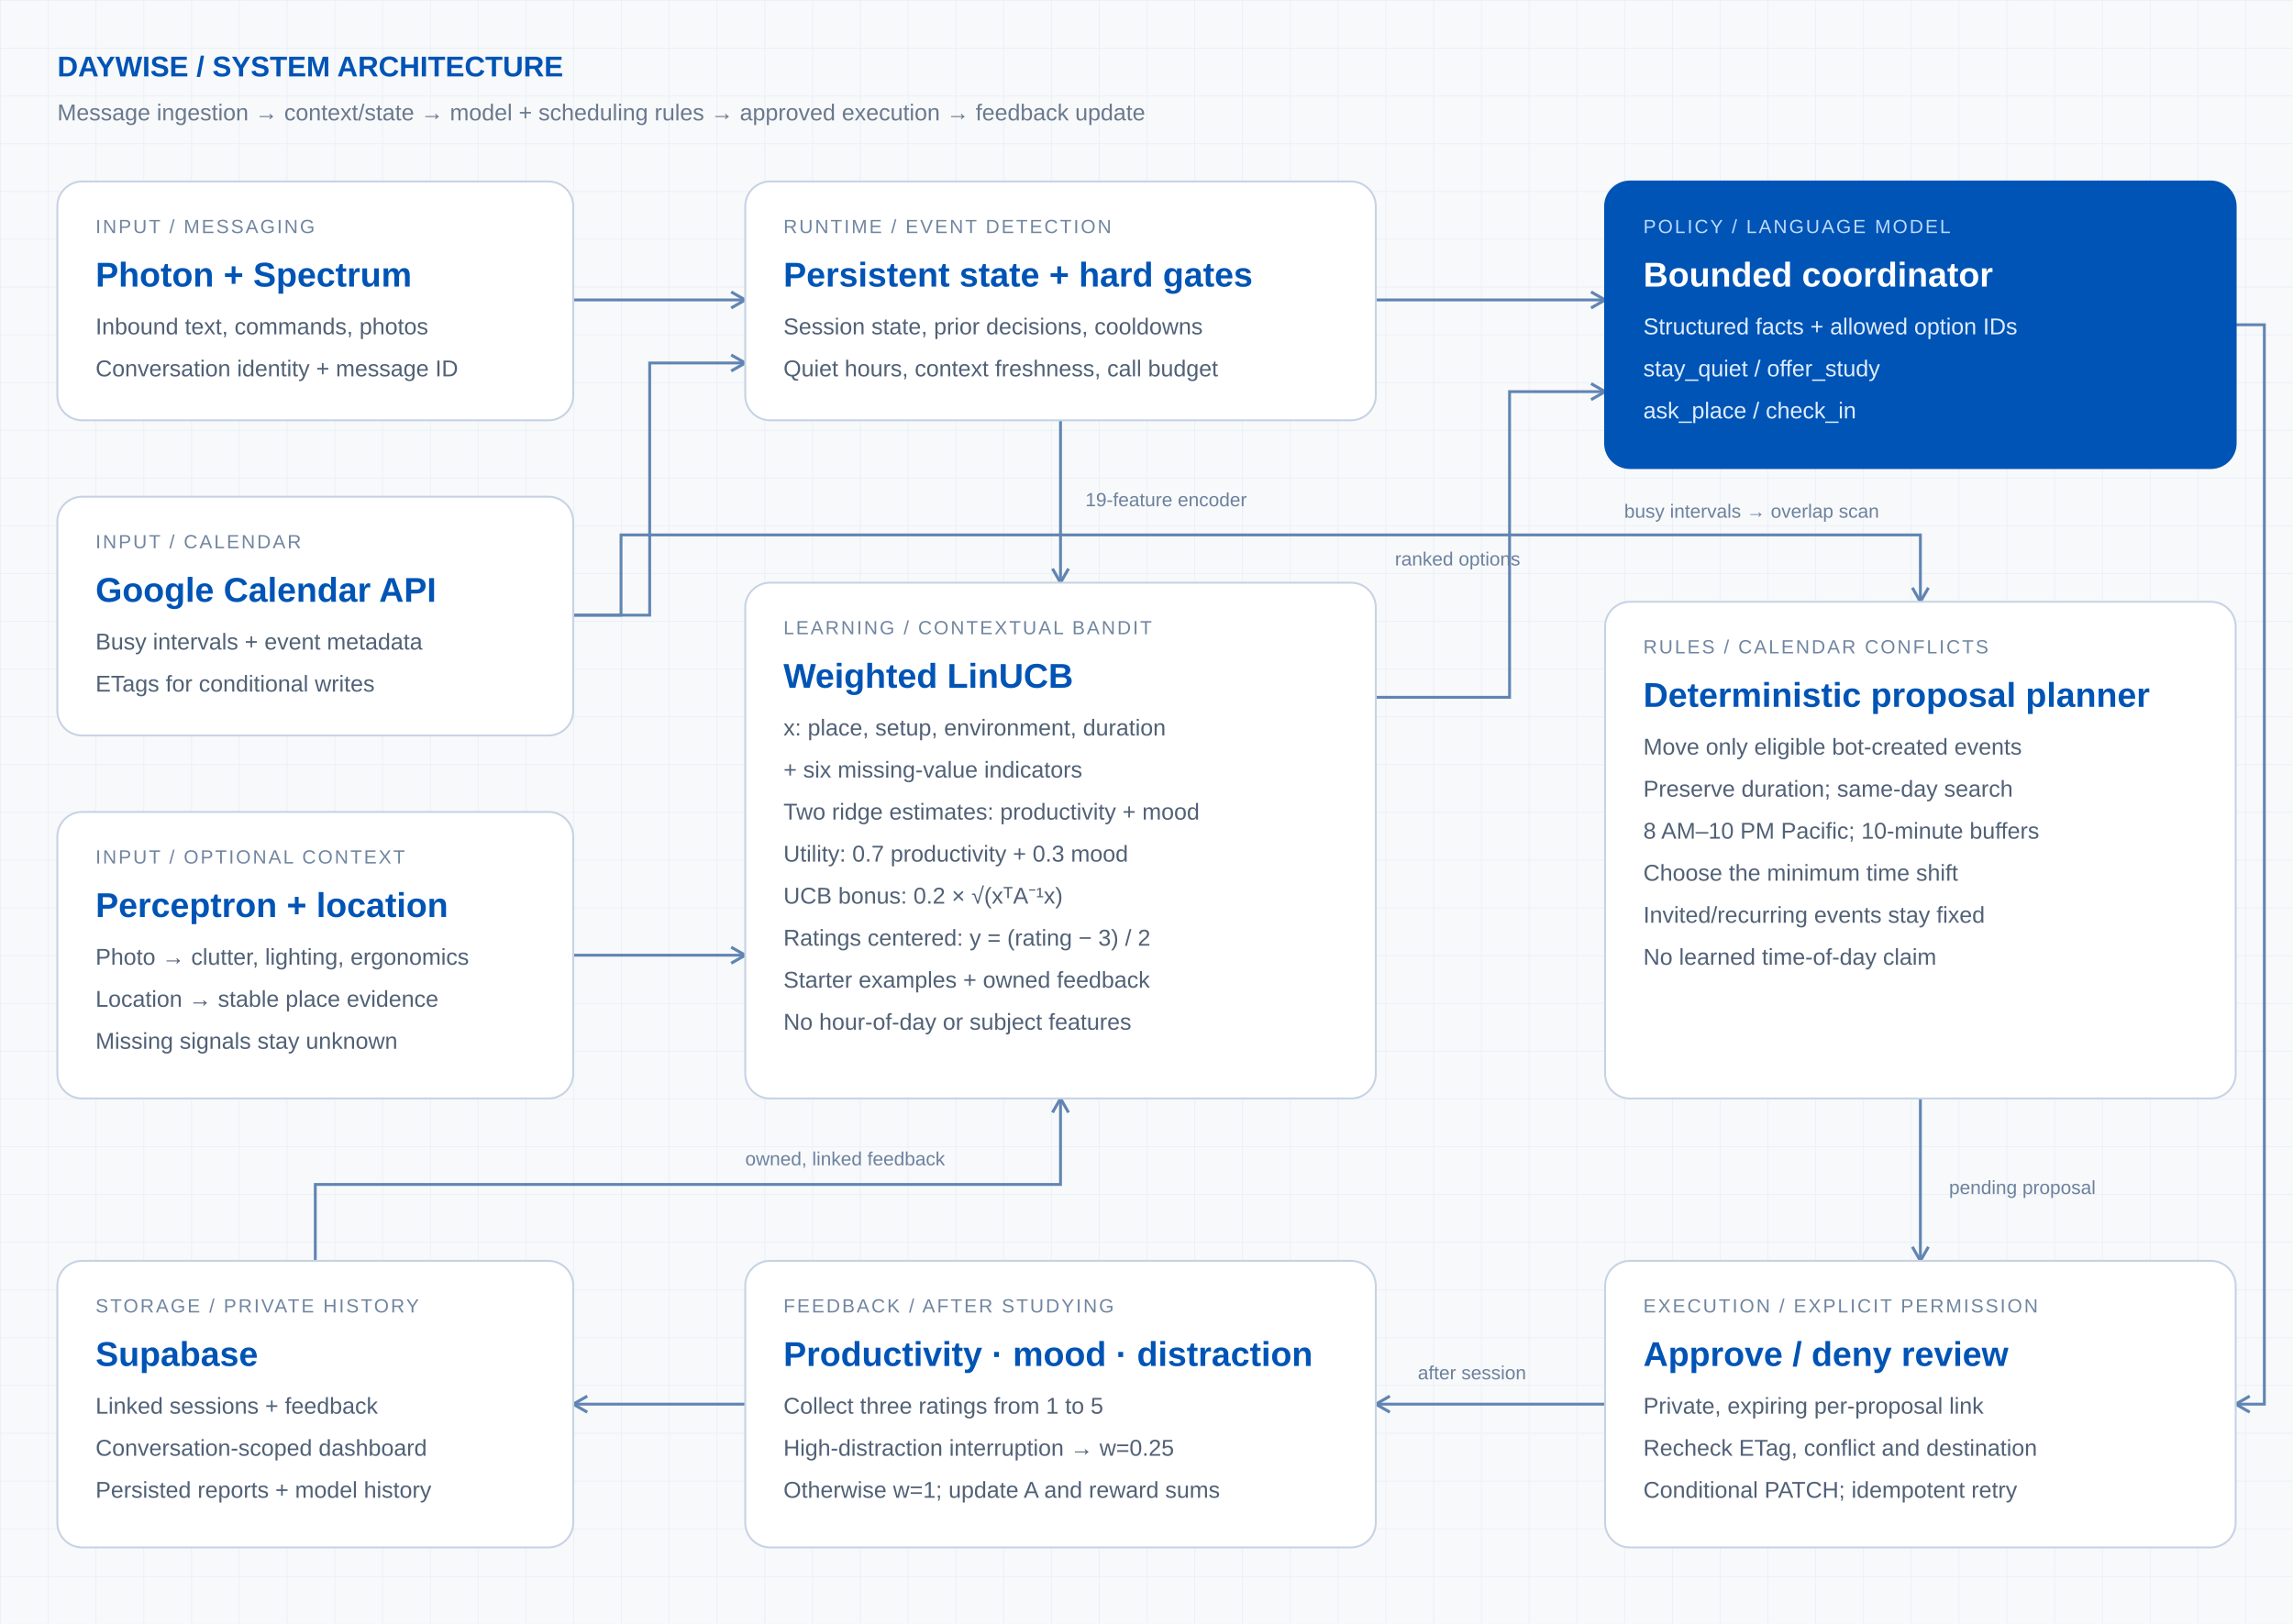
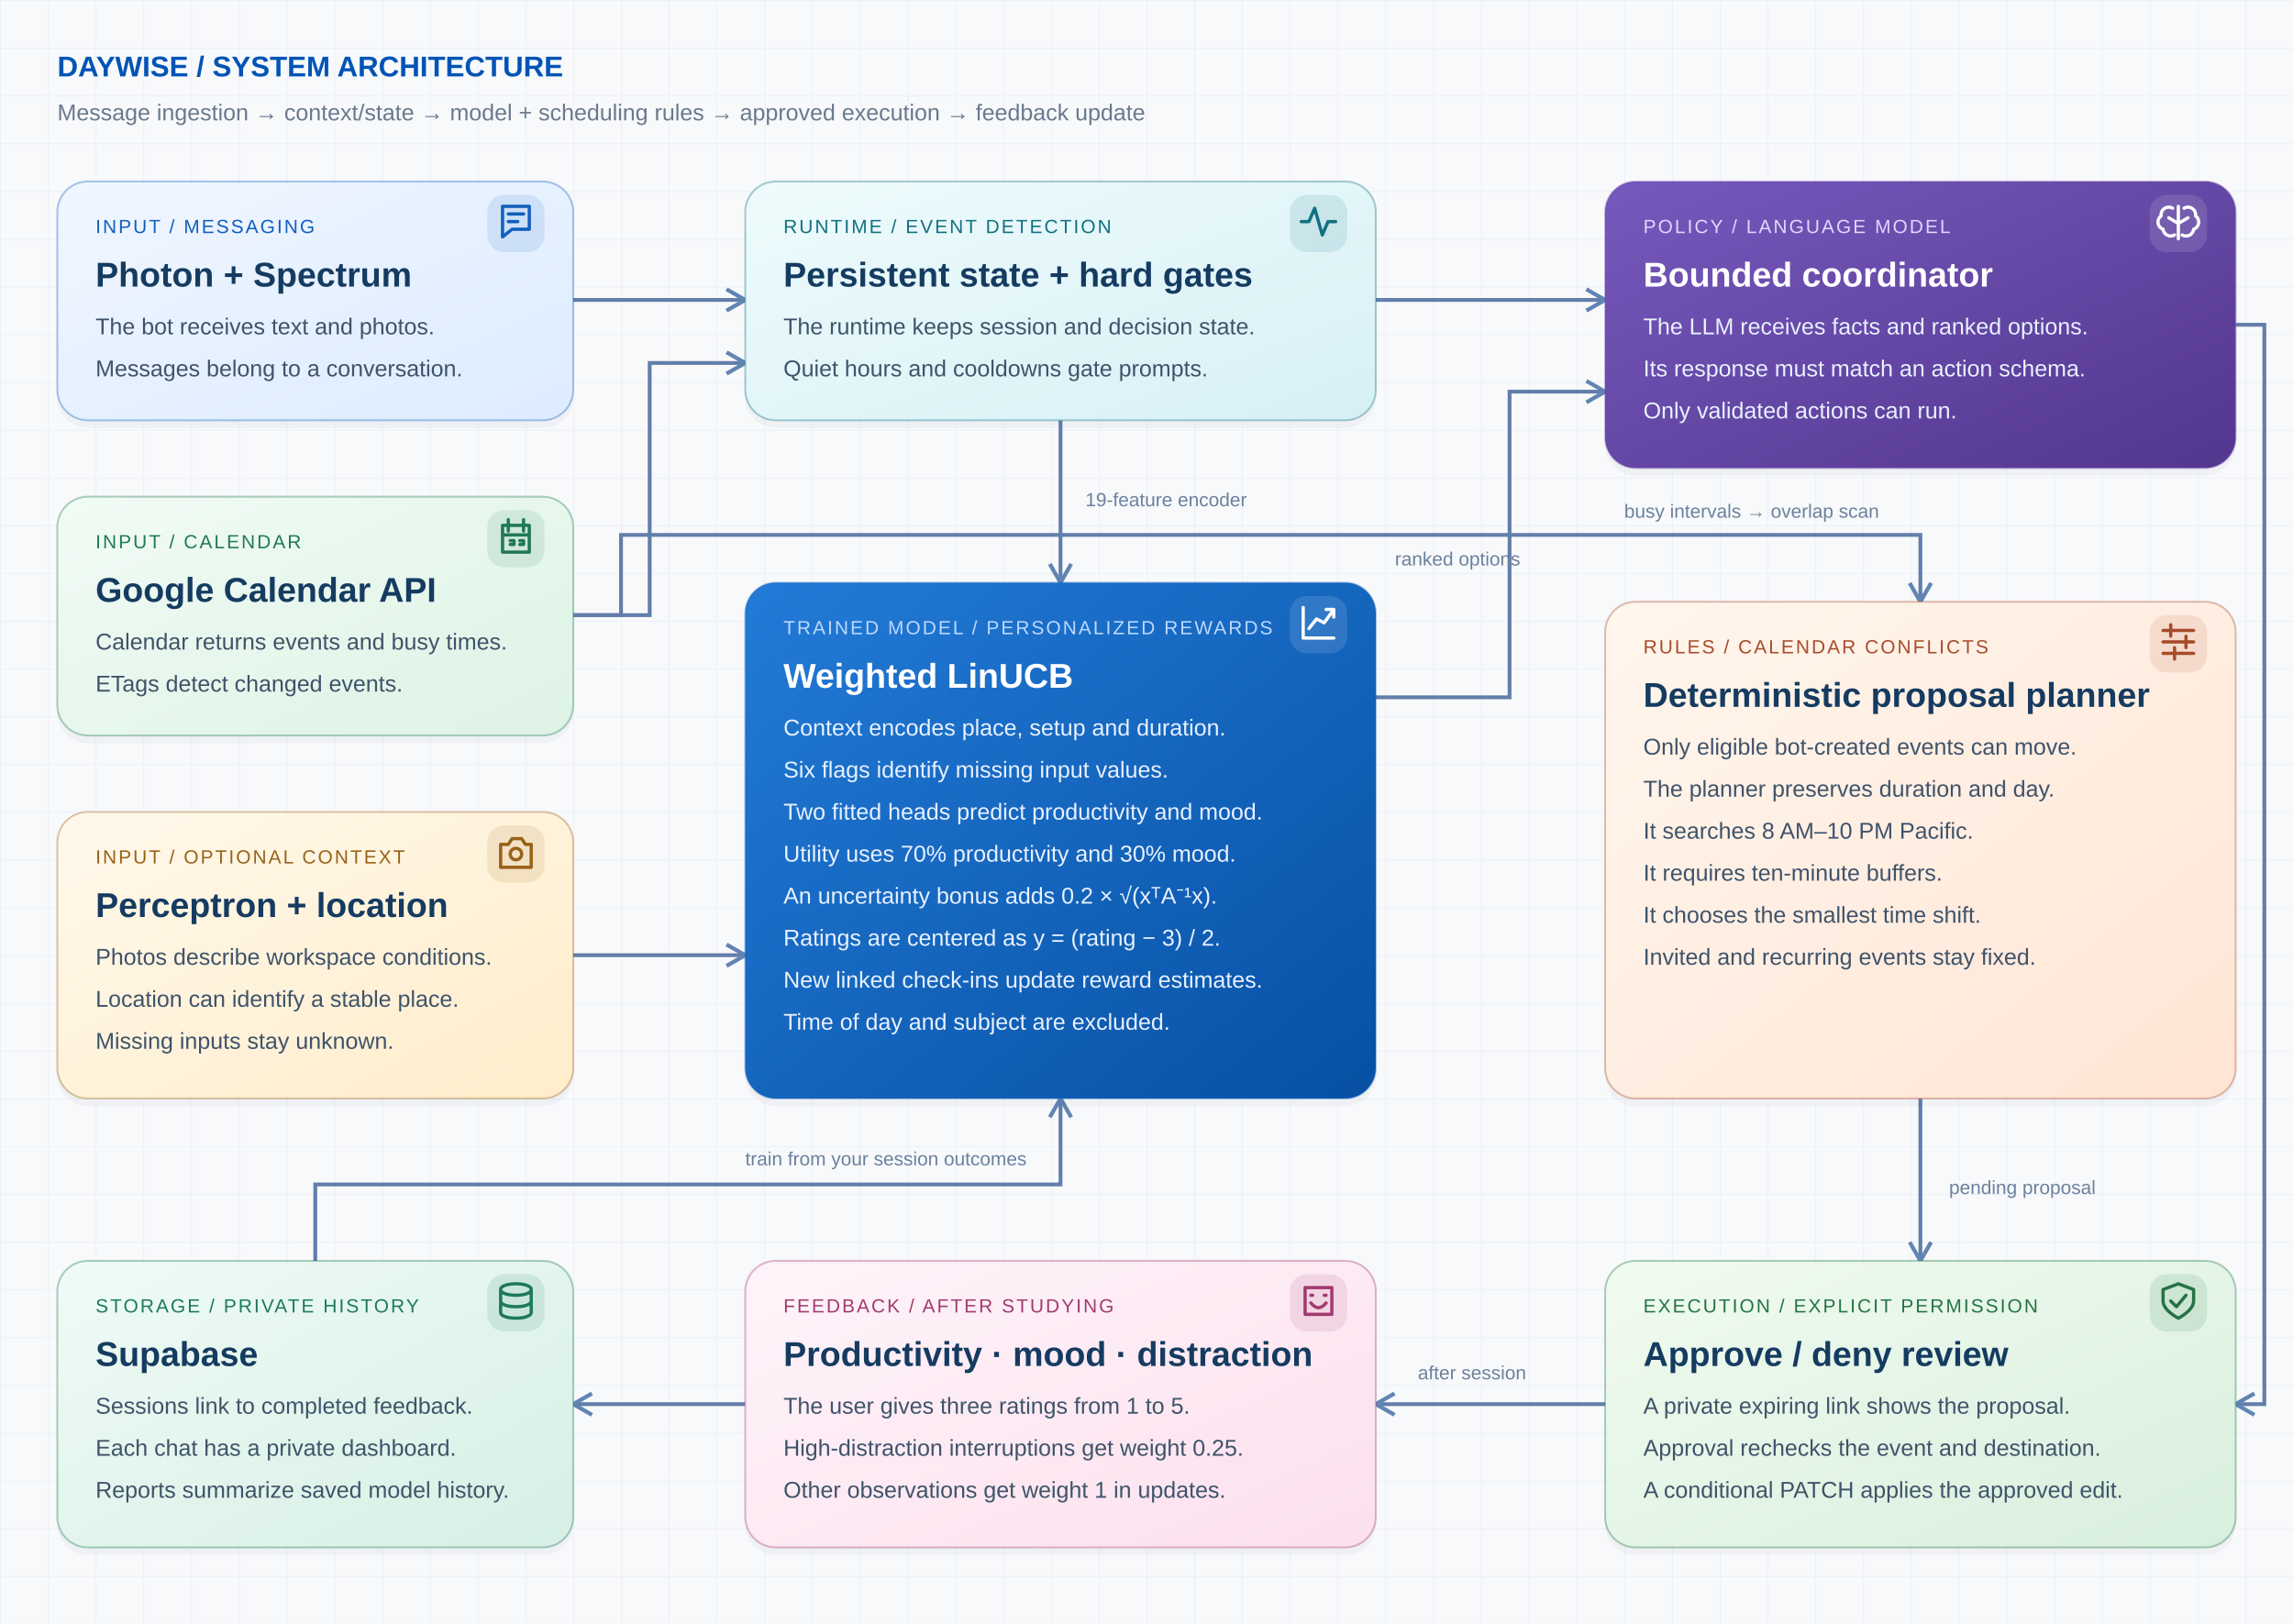
<svg xmlns="http://www.w3.org/2000/svg" viewBox="0 0 1200 850" width="1200" height="850" role="img" aria-labelledby="title desc">
  <defs>
    <pattern id="grid" width="25" height="25" patternUnits="userSpaceOnUse">
      <path d="M25 0H0V25" fill="none" stroke="#0054b5" stroke-opacity=".05" />
    </pattern>
    <marker id="arrow" viewBox="0 0 10 10" refX="8" refY="5" markerWidth="7" markerHeight="7" orient="auto">
      <path d="M1 1L8 5L1 9" fill="none" stroke="#6185b2" stroke-width="1.5" />
    </marker>
+     <linearGradient id="card-blue" x1="0" y1="0" x2="1" y2="1">
+       <stop stop-color="#f0f6ff" />
+       <stop offset="1" stop-color="#dcecff" />
+     </linearGradient>
+     <linearGradient id="card-green" x1="0" y1="0" x2="1" y2="1">
+       <stop stop-color="#f1fbf5" />
+       <stop offset="1" stop-color="#ddf3e5" />
+     </linearGradient>
+     <linearGradient id="card-amber" x1="0" y1="0" x2="1" y2="1">
+       <stop stop-color="#fff8eb" />
+       <stop offset="1" stop-color="#ffedcb" />
+     </linearGradient>
+     <linearGradient id="card-cyan" x1="0" y1="0" x2="1" y2="1">
+       <stop stop-color="#eefbfc" />
+       <stop offset="1" stop-color="#d7f0f5" />
+     </linearGradient>
+     <linearGradient id="card-purple" x1="0" y1="0" x2="1" y2="1">
+       <stop stop-color="#7759bd" />
+       <stop offset="1" stop-color="#53368e" />
+     </linearGradient>
+     <linearGradient id="card-model" x1="0" y1="0" x2="1" y2="1">
+       <stop stop-color="#237bd7" />
+       <stop offset="1" stop-color="#0750a4" />
+     </linearGradient>
+     <linearGradient id="card-coral" x1="0" y1="0" x2="1" y2="1">
+       <stop stop-color="#fff6ed" />
+       <stop offset="1" stop-color="#ffe5d5" />
+     </linearGradient>
+     <linearGradient id="card-mint" x1="0" y1="0" x2="1" y2="1">
+       <stop stop-color="#f0fbef" />
+       <stop offset="1" stop-color="#d8efde" />
+     </linearGradient>
+     <linearGradient id="card-pink" x1="0" y1="0" x2="1" y2="1">
+       <stop stop-color="#fff4fa" />
+       <stop offset="1" stop-color="#fbe0ed" />
+     </linearGradient>
+     <linearGradient id="card-storage" x1="0" y1="0" x2="1" y2="1">
+       <stop stop-color="#effbf6" />
+       <stop offset="1" stop-color="#d6efe4" />
+     </linearGradient>
  </defs>
  <rect width="1200" height="850" fill="#f8f9fb" />
  <rect width="1200" height="850" fill="url(#grid)" />
  <g font-family="Arial,sans-serif">
    <text x="30" y="40" fill="#0054b5" font-size="15" font-weight="700">DAYWISE / SYSTEM ARCHITECTURE</text>
    <text x="30" y="63" fill="#69798d" font-size="12">Message ingestion → context/state → model + scheduling rules → approved execution → feedback update</text>
-     <path d="M300 157H390" fill="none" stroke="#6185b2" stroke-width="1.5" marker-end="url(#arrow)" />
-     <path d="M300 322H340V190H390" fill="none" stroke="#6185b2" stroke-width="1.5" marker-end="url(#arrow)" />
-     <path d="M300 500H390" fill="none" stroke="#6185b2" stroke-width="1.5" marker-end="url(#arrow)" />
-     <path d="M555 220V305" fill="none" stroke="#6185b2" stroke-width="1.5" marker-end="url(#arrow)" />
+     <path d="M300 157H390" fill="none" stroke="#627eaa" stroke-width="2" marker-end="url(#arrow)" />
+     <path d="M300 322H340V190H390" fill="none" stroke="#627eaa" stroke-width="2" marker-end="url(#arrow)" />
+     <path d="M300 500H390" fill="none" stroke="#627eaa" stroke-width="2" marker-end="url(#arrow)" />
+     <path d="M555 220V305" fill="none" stroke="#627eaa" stroke-width="2" marker-end="url(#arrow)" />
    <text x="568" y="265" fill="#6b819d" font-size="10">19-feature encoder</text>
-     <path d="M720 157H840" fill="none" stroke="#6185b2" stroke-width="1.5" marker-end="url(#arrow)" />
-     <path d="M720 365H790V205H840" fill="none" stroke="#6185b2" stroke-width="1.5" marker-end="url(#arrow)" />
+     <path d="M720 157H840" fill="none" stroke="#627eaa" stroke-width="2" marker-end="url(#arrow)" />
+     <path d="M720 365H790V205H840" fill="none" stroke="#627eaa" stroke-width="2" marker-end="url(#arrow)" />
    <text x="730" y="296" fill="#6b819d" font-size="10">ranked options</text>
-     <path d="M300 322H325V280H1005V315" fill="none" stroke="#6185b2" stroke-width="1.5" marker-end="url(#arrow)" />
+     <path d="M300 322H325V280H1005V315" fill="none" stroke="#627eaa" stroke-width="2" marker-end="url(#arrow)" />
    <text x="850" y="271" fill="#6b819d" font-size="10">busy intervals → overlap scan</text>
-     <path d="M1005 575V660" fill="none" stroke="#6185b2" stroke-width="1.5" marker-end="url(#arrow)" />
+     <path d="M1005 575V660" fill="none" stroke="#627eaa" stroke-width="2" marker-end="url(#arrow)" />
    <text x="1020" y="625" fill="#6b819d" font-size="10">pending proposal</text>
-     <path d="M1170 170H1185V735H1170" fill="none" stroke="#6185b2" stroke-width="1.5" marker-end="url(#arrow)" />
-     <path d="M840 735H720" fill="none" stroke="#6185b2" stroke-width="1.5" marker-end="url(#arrow)" />
+     <path d="M1170 170H1185V735H1170" fill="none" stroke="#627eaa" stroke-width="2" marker-end="url(#arrow)" />
+     <path d="M840 735H720" fill="none" stroke="#627eaa" stroke-width="2" marker-end="url(#arrow)" />
    <text x="742" y="722" fill="#6b819d" font-size="10">after session</text>
-     <path d="M390 735H300" fill="none" stroke="#6185b2" stroke-width="1.5" marker-end="url(#arrow)" />
-     <path d="M165 660V620H555V575" fill="none" stroke="#6185b2" stroke-width="1.5" marker-end="url(#arrow)" />
-     <text x="390" y="610" fill="#6b819d" font-size="10">owned, linked feedback</text>
-     <rect x="30" y="95" width="270" height="125" rx="13" fill="#ffffff" stroke="#c5d3e4" />
-     <text x="50" y="122" fill="#7085a0" font-size="10" letter-spacing="1">INPUT / MESSAGING</text>
-     <text x="50" y="150" fill="#0054b5" font-size="18" font-weight="700">Photon + Spectrum</text>
-     <text x="50" y="175" fill="#516176" font-size="12">Inbound text, commands, photos</text>
-     <text x="50" y="197" fill="#516176" font-size="12">Conversation identity + message ID</text>
-     <rect x="30" y="260" width="270" height="125" rx="13" fill="#ffffff" stroke="#c5d3e4" />
-     <text x="50" y="287" fill="#7085a0" font-size="10" letter-spacing="1">INPUT / CALENDAR</text>
-     <text x="50" y="315" fill="#0054b5" font-size="18" font-weight="700">Google Calendar API</text>
-     <text x="50" y="340" fill="#516176" font-size="12">Busy intervals + event metadata</text>
-     <text x="50" y="362" fill="#516176" font-size="12">ETags for conditional writes</text>
-     <rect x="30" y="425" width="270" height="150" rx="13" fill="#ffffff" stroke="#c5d3e4" />
-     <text x="50" y="452" fill="#7085a0" font-size="10" letter-spacing="1">INPUT / OPTIONAL CONTEXT</text>
-     <text x="50" y="480" fill="#0054b5" font-size="18" font-weight="700">Perceptron + location</text>
-     <text x="50" y="505" fill="#516176" font-size="12">Photo → clutter, lighting, ergonomics</text>
-     <text x="50" y="527" fill="#516176" font-size="12">Location → stable place evidence</text>
-     <text x="50" y="549" fill="#516176" font-size="12">Missing signals stay unknown</text>
-     <rect x="390" y="95" width="330" height="125" rx="13" fill="#ffffff" stroke="#c5d3e4" />
-     <text x="410" y="122" fill="#7085a0" font-size="10" letter-spacing="1">RUNTIME / EVENT DETECTION</text>
-     <text x="410" y="150" fill="#0054b5" font-size="18" font-weight="700">Persistent state + hard gates</text>
-     <text x="410" y="175" fill="#516176" font-size="12">Session state, prior decisions, cooldowns</text>
-     <text x="410" y="197" fill="#516176" font-size="12">Quiet hours, context freshness, call budget</text>
-     <rect x="840" y="95" width="330" height="150" rx="13" fill="#0054b5" stroke="#0054b5" />
-     <text x="860" y="122" fill="#bcd9ff" font-size="10" letter-spacing="1">POLICY / LANGUAGE MODEL</text>
+     <path d="M390 735H300" fill="none" stroke="#627eaa" stroke-width="2" marker-end="url(#arrow)" />
+     <path d="M165 660V620H555V575" fill="none" stroke="#627eaa" stroke-width="2" marker-end="url(#arrow)" />
+     <text x="390" y="610" fill="#6b819d" font-size="10">train from your session outcomes</text>
+     <rect x="30" y="99" width="270" height="125" rx="16" fill="#123e6b" opacity=".04" />
+     <rect x="30" y="95" width="270" height="125" rx="16" fill="url(#card-blue)" stroke="#125fbc" stroke-opacity=".35" />
+     <text x="50" y="122" fill="#125fbc" font-size="10" letter-spacing="1">INPUT / MESSAGING</text>
+     <text x="50" y="150" fill="#153b61" font-size="18" font-weight="700">Photon + Spectrum</text>
+     <g transform="translate(258,104)">
+       <rect x="-3" y="-2" width="30" height="30" rx="9" fill="#125fbc" opacity=".12" />
+       <path d="M5 4h14v12H10l-5 4V4 M8 8h8 M8 12h5" fill="none" stroke="#125fbc" stroke-width="1.7" stroke-linecap="round" stroke-linejoin="round" />
+     </g>
+     <text x="50" y="175" fill="#3f536a" font-size="12">The bot receives text and photos.</text>
+     <text x="50" y="197" fill="#3f536a" font-size="12">Messages belong to a conversation.</text>
+     <rect x="30" y="264" width="270" height="125" rx="16" fill="#123e6b" opacity=".04" />
+     <rect x="30" y="260" width="270" height="125" rx="16" fill="url(#card-green)" stroke="#207858" stroke-opacity=".35" />
+     <text x="50" y="287" fill="#207858" font-size="10" letter-spacing="1">INPUT / CALENDAR</text>
+     <text x="50" y="315" fill="#153b61" font-size="18" font-weight="700">Google Calendar API</text>
+     <g transform="translate(258,269)">
+       <rect x="-3" y="-2" width="30" height="30" rx="9" fill="#207858" opacity=".12" />
+       <path d="M5 6h14v14H5z M8 3v6 M16 3v6 M5 11h14 M9 14h2v2H9 M14 14h2v2h-2" fill="none" stroke="#207858" stroke-width="1.7" stroke-linecap="round" stroke-linejoin="round" />
+     </g>
+     <text x="50" y="340" fill="#3f536a" font-size="12">Calendar returns events and busy times.</text>
+     <text x="50" y="362" fill="#3f536a" font-size="12">ETags detect changed events.</text>
+     <rect x="30" y="429" width="270" height="150" rx="16" fill="#123e6b" opacity=".04" />
+     <rect x="30" y="425" width="270" height="150" rx="16" fill="url(#card-amber)" stroke="#986119" stroke-opacity=".35" />
+     <text x="50" y="452" fill="#986119" font-size="10" letter-spacing="1">INPUT / OPTIONAL CONTEXT</text>
+     <text x="50" y="480" fill="#153b61" font-size="18" font-weight="700">Perceptron + location</text>
+     <g transform="translate(258,434)">
+       <rect x="-3" y="-2" width="30" height="30" rx="9" fill="#986119" opacity=".12" />
+       <path d="M4 8h4l2-3h5l2 3h3v12H4z M15 13a3 3 0 1 0 0 .1" fill="none" stroke="#986119" stroke-width="1.7" stroke-linecap="round" stroke-linejoin="round" />
+     </g>
+     <text x="50" y="505" fill="#3f536a" font-size="12">Photos describe workspace conditions.</text>
+     <text x="50" y="527" fill="#3f536a" font-size="12">Location can identify a stable place.</text>
+     <text x="50" y="549" fill="#3f536a" font-size="12">Missing inputs stay unknown.</text>
+     <rect x="390" y="99" width="330" height="125" rx="16" fill="#123e6b" opacity=".04" />
+     <rect x="390" y="95" width="330" height="125" rx="16" fill="url(#card-cyan)" stroke="#117080" stroke-opacity=".35" />
+     <text x="410" y="122" fill="#117080" font-size="10" letter-spacing="1">RUNTIME / EVENT DETECTION</text>
+     <text x="410" y="150" fill="#153b61" font-size="18" font-weight="700">Persistent state + hard gates</text>
+     <g transform="translate(678,104)">
+       <rect x="-3" y="-2" width="30" height="30" rx="9" fill="#117080" opacity=".12" />
+       <path d="M3 12h4l3-7 4 14 3-7h4" fill="none" stroke="#117080" stroke-width="1.7" stroke-linecap="round" stroke-linejoin="round" />
+     </g>
+     <text x="410" y="175" fill="#3f536a" font-size="12">The runtime keeps session and decision state.</text>
+     <text x="410" y="197" fill="#3f536a" font-size="12">Quiet hours and cooldowns gate prompts.</text>
+     <rect x="840" y="99" width="330" height="150" rx="16" fill="#123e6b" opacity=".04" />
+     <rect x="840" y="95" width="330" height="150" rx="16" fill="url(#card-purple)" stroke="#6446a5" stroke-opacity=".35" />
+     <text x="860" y="122" fill="#dfd7ff" font-size="10" letter-spacing="1">POLICY / LANGUAGE MODEL</text>
    <text x="860" y="150" fill="#ffffff" font-size="18" font-weight="700">Bounded coordinator</text>
-     <text x="860" y="175" fill="#dfedff" font-size="12">Structured facts + allowed option IDs</text>
-     <text x="860" y="197" fill="#dfedff" font-size="12">stay_quiet / offer_study</text>
-     <text x="860" y="219" fill="#dfedff" font-size="12">ask_place / check_in</text>
-     <rect x="390" y="305" width="330" height="270" rx="13" fill="#ffffff" stroke="#c5d3e4" />
-     <text x="410" y="332" fill="#7085a0" font-size="10" letter-spacing="1">LEARNING / CONTEXTUAL BANDIT</text>
-     <text x="410" y="360" fill="#0054b5" font-size="18" font-weight="700">Weighted LinUCB</text>
-     <text x="410" y="385" fill="#516176" font-size="12">x: place, setup, environment, duration</text>
-     <text x="410" y="407" fill="#516176" font-size="12">+ six missing-value indicators</text>
-     <text x="410" y="429" fill="#516176" font-size="12">Two ridge estimates: productivity + mood</text>
-     <text x="410" y="451" fill="#516176" font-size="12">Utility: 0.7 productivity + 0.3 mood</text>
-     <text x="410" y="473" fill="#516176" font-size="12">UCB bonus: 0.2 × √(xᵀA⁻¹x)</text>
-     <text x="410" y="495" fill="#516176" font-size="12">Ratings centered: y = (rating − 3) / 2</text>
-     <text x="410" y="517" fill="#516176" font-size="12">Starter examples + owned feedback</text>
-     <text x="410" y="539" fill="#516176" font-size="12">No hour-of-day or subject features</text>
-     <rect x="840" y="315" width="330" height="260" rx="13" fill="#ffffff" stroke="#c5d3e4" />
-     <text x="860" y="342" fill="#7085a0" font-size="10" letter-spacing="1">RULES / CALENDAR CONFLICTS</text>
-     <text x="860" y="370" fill="#0054b5" font-size="18" font-weight="700">Deterministic proposal planner</text>
-     <text x="860" y="395" fill="#516176" font-size="12">Move only eligible bot-created events</text>
-     <text x="860" y="417" fill="#516176" font-size="12">Preserve duration; same-day search</text>
-     <text x="860" y="439" fill="#516176" font-size="12">8 AM–10 PM Pacific; 10-minute buffers</text>
-     <text x="860" y="461" fill="#516176" font-size="12">Choose the minimum time shift</text>
-     <text x="860" y="483" fill="#516176" font-size="12">Invited/recurring events stay fixed</text>
-     <text x="860" y="505" fill="#516176" font-size="12">No learned time-of-day claim</text>
-     <rect x="840" y="660" width="330" height="150" rx="13" fill="#ffffff" stroke="#c5d3e4" />
-     <text x="860" y="687" fill="#7085a0" font-size="10" letter-spacing="1">EXECUTION / EXPLICIT PERMISSION</text>
-     <text x="860" y="715" fill="#0054b5" font-size="18" font-weight="700">Approve / deny review</text>
-     <text x="860" y="740" fill="#516176" font-size="12">Private, expiring per-proposal link</text>
-     <text x="860" y="762" fill="#516176" font-size="12">Recheck ETag, conflict and destination</text>
-     <text x="860" y="784" fill="#516176" font-size="12">Conditional PATCH; idempotent retry</text>
-     <rect x="390" y="660" width="330" height="150" rx="13" fill="#ffffff" stroke="#c5d3e4" />
-     <text x="410" y="687" fill="#7085a0" font-size="10" letter-spacing="1">FEEDBACK / AFTER STUDYING</text>
-     <text x="410" y="715" fill="#0054b5" font-size="18" font-weight="700">Productivity · mood · distraction</text>
-     <text x="410" y="740" fill="#516176" font-size="12">Collect three ratings from 1 to 5</text>
-     <text x="410" y="762" fill="#516176" font-size="12">High-distraction interruption → w=0.25</text>
-     <text x="410" y="784" fill="#516176" font-size="12">Otherwise w=1; update A and reward sums</text>
-     <rect x="30" y="660" width="270" height="150" rx="13" fill="#ffffff" stroke="#c5d3e4" />
-     <text x="50" y="687" fill="#7085a0" font-size="10" letter-spacing="1">STORAGE / PRIVATE HISTORY</text>
-     <text x="50" y="715" fill="#0054b5" font-size="18" font-weight="700">Supabase</text>
-     <text x="50" y="740" fill="#516176" font-size="12">Linked sessions + feedback</text>
-     <text x="50" y="762" fill="#516176" font-size="12">Conversation-scoped dashboard</text>
-     <text x="50" y="784" fill="#516176" font-size="12">Persisted reports + model history</text>
+     <g transform="translate(1128,104)">
+       <rect x="-3" y="-2" width="30" height="30" rx="9" fill="#ffffff" opacity=".12" />
+       <path d="M9 5a4 4 0 0 0-6 4 4 4 0 0 0 1 7 4 4 0 0 0 6 3 M15 5a4 4 0 0 1 6 4 4 4 0 0 1-1 7 4 4 0 0 1-6 3 M12 4v17 M7 10l5 3 5-3" fill="none" stroke="#ffffff" stroke-width="1.7" stroke-linecap="round" stroke-linejoin="round" />
+     </g>
+     <text x="860" y="175" fill="#e8f1ff" font-size="12">The LLM receives facts and ranked options.</text>
+     <text x="860" y="197" fill="#e8f1ff" font-size="12">Its response must match an action schema.</text>
+     <text x="860" y="219" fill="#e8f1ff" font-size="12">Only validated actions can run.</text>
+     <rect x="390" y="309" width="330" height="270" rx="16" fill="#123e6b" opacity=".04" />
+     <rect x="390" y="305" width="330" height="270" rx="16" fill="url(#card-model)" stroke="#125fbc" stroke-opacity=".35" />
+     <text x="410" y="332" fill="#bcd9ff" font-size="10" letter-spacing="1">TRAINED MODEL / PERSONALIZED REWARDS</text>
+     <text x="410" y="360" fill="#ffffff" font-size="18" font-weight="700">Weighted LinUCB</text>
+     <g transform="translate(678,314)">
+       <rect x="-3" y="-2" width="30" height="30" rx="9" fill="#ffffff" opacity=".12" />
+       <path d="M4 4v16h16 M7 15l4-5 4 2 5-7 M16 5h4v4" fill="none" stroke="#ffffff" stroke-width="1.7" stroke-linecap="round" stroke-linejoin="round" />
+     </g>
+     <text x="410" y="385" fill="#e8f1ff" font-size="12">Context encodes place, setup and duration.</text>
+     <text x="410" y="407" fill="#e8f1ff" font-size="12">Six flags identify missing input values.</text>
+     <text x="410" y="429" fill="#e8f1ff" font-size="12">Two fitted heads predict productivity and mood.</text>
+     <text x="410" y="451" fill="#e8f1ff" font-size="12">Utility uses 70% productivity and 30% mood.</text>
+     <text x="410" y="473" fill="#e8f1ff" font-size="12">An uncertainty bonus adds 0.2 × √(xᵀA⁻¹x).</text>
+     <text x="410" y="495" fill="#e8f1ff" font-size="12">Ratings are centered as y = (rating − 3) / 2.</text>
+     <text x="410" y="517" fill="#e8f1ff" font-size="12">New linked check-ins update reward estimates.</text>
+     <text x="410" y="539" fill="#e8f1ff" font-size="12">Time of day and subject are excluded.</text>
+     <rect x="840" y="319" width="330" height="260" rx="16" fill="#123e6b" opacity=".04" />
+     <rect x="840" y="315" width="330" height="260" rx="16" fill="url(#card-coral)" stroke="#a64b2b" stroke-opacity=".35" />
+     <text x="860" y="342" fill="#a64b2b" font-size="10" letter-spacing="1">RULES / CALENDAR CONFLICTS</text>
+     <text x="860" y="370" fill="#153b61" font-size="18" font-weight="700">Deterministic proposal planner</text>
+     <g transform="translate(1128,324)">
+       <rect x="-3" y="-2" width="30" height="30" rx="9" fill="#a64b2b" opacity=".12" />
+       <path d="M4 6h16 M4 12h16 M4 18h16 M8 3v6 M16 9v6 M10 15v6" fill="none" stroke="#a64b2b" stroke-width="1.7" stroke-linecap="round" stroke-linejoin="round" />
+     </g>
+     <text x="860" y="395" fill="#3f536a" font-size="12">Only eligible bot-created events can move.</text>
+     <text x="860" y="417" fill="#3f536a" font-size="12">The planner preserves duration and day.</text>
+     <text x="860" y="439" fill="#3f536a" font-size="12">It searches 8 AM–10 PM Pacific.</text>
+     <text x="860" y="461" fill="#3f536a" font-size="12">It requires ten-minute buffers.</text>
+     <text x="860" y="483" fill="#3f536a" font-size="12">It chooses the smallest time shift.</text>
+     <text x="860" y="505" fill="#3f536a" font-size="12">Invited and recurring events stay fixed.</text>
+     <rect x="840" y="664" width="330" height="150" rx="16" fill="#123e6b" opacity=".04" />
+     <rect x="840" y="660" width="330" height="150" rx="16" fill="url(#card-mint)" stroke="#247344" stroke-opacity=".35" />
+     <text x="860" y="687" fill="#247344" font-size="10" letter-spacing="1">EXECUTION / EXPLICIT PERMISSION</text>
+     <text x="860" y="715" fill="#153b61" font-size="18" font-weight="700">Approve / deny review</text>
+     <g transform="translate(1128,669)">
+       <rect x="-3" y="-2" width="30" height="30" rx="9" fill="#247344" opacity=".12" />
+       <path d="M12 3l8 3v6c0 5-8 9-8 9s-8-4-8-9V6z M8 12l3 3 5-6" fill="none" stroke="#247344" stroke-width="1.7" stroke-linecap="round" stroke-linejoin="round" />
+     </g>
+     <text x="860" y="740" fill="#3f536a" font-size="12">A private expiring link shows the proposal.</text>
+     <text x="860" y="762" fill="#3f536a" font-size="12">Approval rechecks the event and destination.</text>
+     <text x="860" y="784" fill="#3f536a" font-size="12">A conditional PATCH applies the approved edit.</text>
+     <rect x="390" y="664" width="330" height="150" rx="16" fill="#123e6b" opacity=".04" />
+     <rect x="390" y="660" width="330" height="150" rx="16" fill="url(#card-pink)" stroke="#a13a70" stroke-opacity=".35" />
+     <text x="410" y="687" fill="#a13a70" font-size="10" letter-spacing="1">FEEDBACK / AFTER STUDYING</text>
+     <text x="410" y="715" fill="#153b61" font-size="18" font-weight="700">Productivity · mood · distraction</text>
+     <g transform="translate(678,669)">
+       <rect x="-3" y="-2" width="30" height="30" rx="9" fill="#a13a70" opacity=".12" />
+       <path d="M5 5h14v14H5z M8 9h1 M15 9h1 M8 13q4 5 8 0" fill="none" stroke="#a13a70" stroke-width="1.7" stroke-linecap="round" stroke-linejoin="round" />
+     </g>
+     <text x="410" y="740" fill="#3f536a" font-size="12">The user gives three ratings from 1 to 5.</text>
+     <text x="410" y="762" fill="#3f536a" font-size="12">High-distraction interruptions get weight 0.25.</text>
+     <text x="410" y="784" fill="#3f536a" font-size="12">Other observations get weight 1 in updates.</text>
+     <rect x="30" y="664" width="270" height="150" rx="16" fill="#123e6b" opacity=".04" />
+     <rect x="30" y="660" width="270" height="150" rx="16" fill="url(#card-storage)" stroke="#1c795b" stroke-opacity=".35" />
+     <text x="50" y="687" fill="#1c795b" font-size="10" letter-spacing="1">STORAGE / PRIVATE HISTORY</text>
+     <text x="50" y="715" fill="#153b61" font-size="18" font-weight="700">Supabase</text>
+     <g transform="translate(258,669)">
+       <rect x="-3" y="-2" width="30" height="30" rx="9" fill="#1c795b" opacity=".12" />
+       <path d="M4 6c0-4 16-4 16 0s-16 4-16 0v12c0 4 16 4 16 0V6 M4 12c0 4 16 4 16 0" fill="none" stroke="#1c795b" stroke-width="1.7" stroke-linecap="round" stroke-linejoin="round" />
+     </g>
+     <text x="50" y="740" fill="#3f536a" font-size="12">Sessions link to completed feedback.</text>
+     <text x="50" y="762" fill="#3f536a" font-size="12">Each chat has a private dashboard.</text>
+     <text x="50" y="784" fill="#3f536a" font-size="12">Reports summarize saved model history.</text>
  </g>
</svg>
